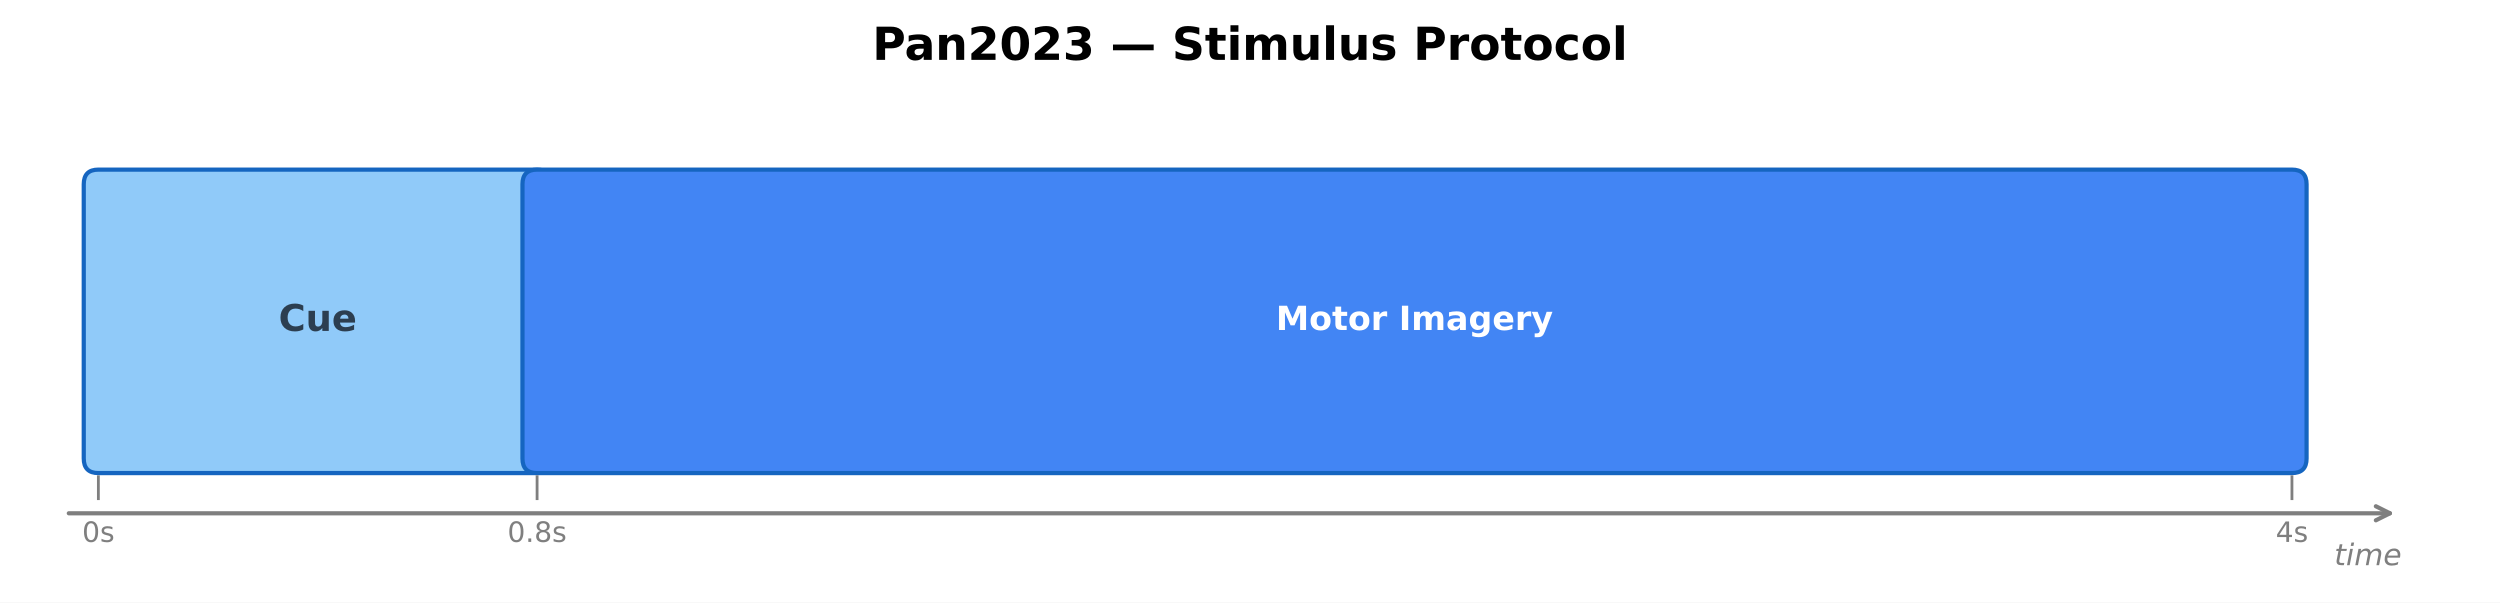
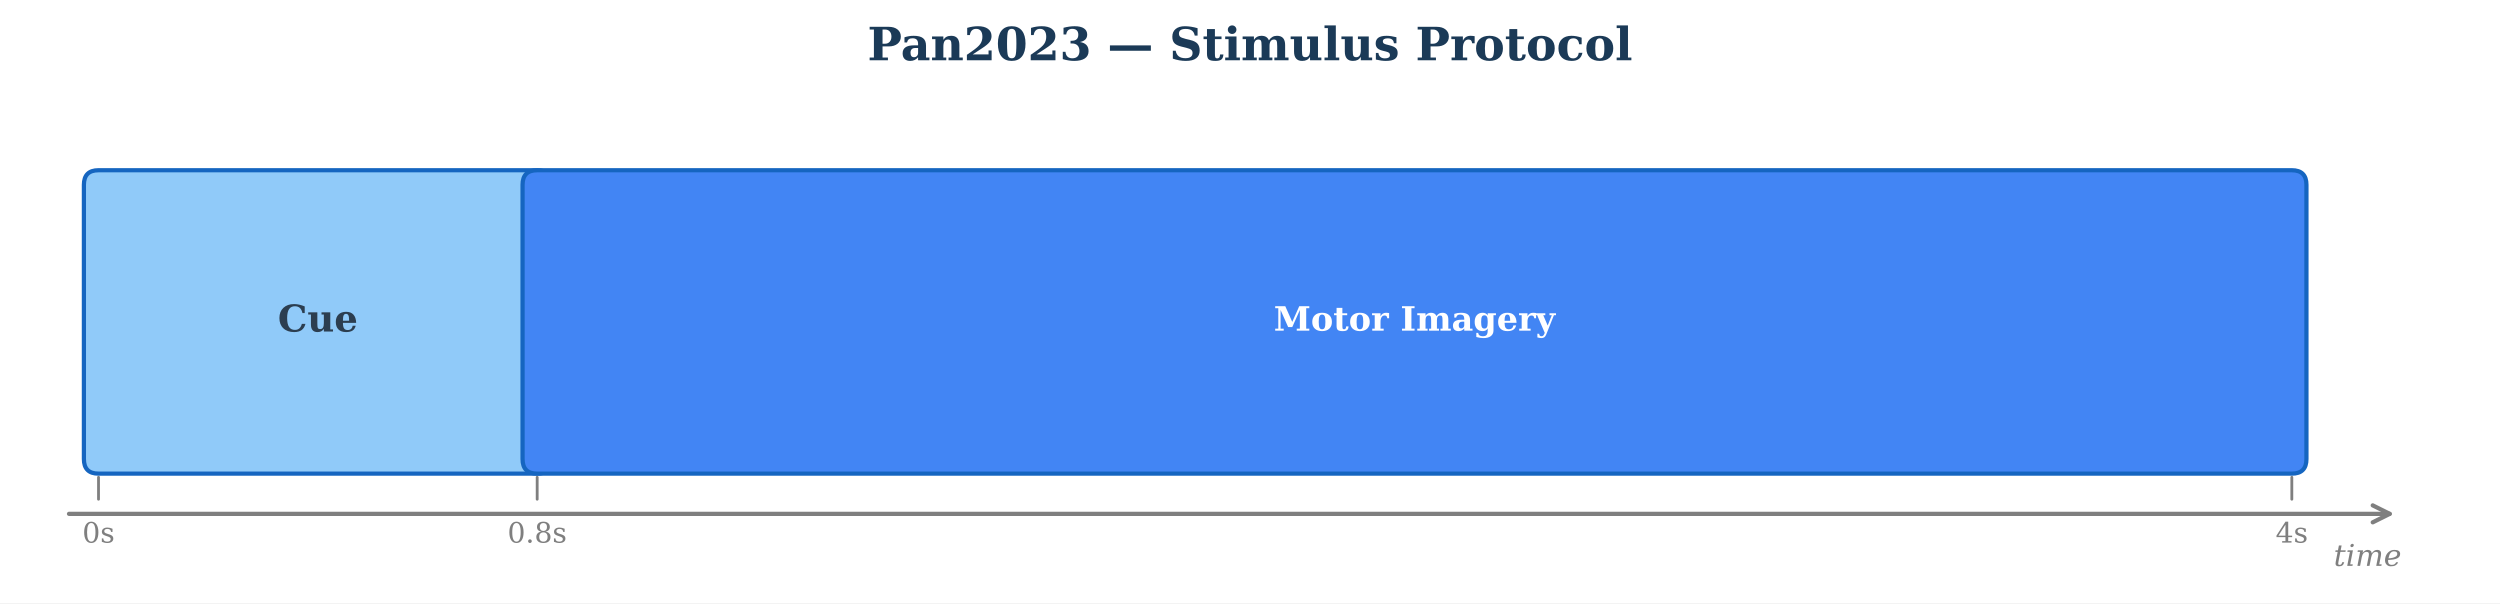
- <svg xmlns="http://www.w3.org/2000/svg" xmlns:xlink="http://www.w3.org/1999/xlink" width="712.8pt" height="171.788pt" viewBox="0 0 712.8 171.788" version="1.1">
+ <svg xmlns="http://www.w3.org/2000/svg" xmlns:xlink="http://www.w3.org/1999/xlink" width="708.48pt" height="170.95pt" viewBox="0 0 708.48 170.95" version="1.1">
  <defs>
    <style type="text/css">*{stroke-linejoin: round; stroke-linecap: butt}</style>
  </defs>
  <g id="figure_1">
    <g id="patch_1">
-       <path d="M 0 171.788  L 712.8 171.788  L 712.8 0  L 0 0  z " style="fill: #ffffff" />
+       <path d="M 0 170.95  L 708.48 170.95  L 708.48 -0  L 0 -0  z " style="fill: #ffffff" />
    </g>
    <g id="axes_1">
      <g id="patch_2">
-         <path d="M 28.048 134.88  L 153.134 134.88  Q 157.304 134.88 157.304 130.711  L 157.304 52.532  Q 157.304 48.362 153.134 48.362  L 28.048 48.362  Q 23.878 48.362 23.878 52.532  L 23.878 130.711  Q 23.878 134.88 28.048 134.88  z " clip-path="url(#p24089a416c)" style="fill: #90caf9; stroke: #1565c0; stroke-width: 1.2" />
+         <path d="M 27.919 134.226  L 152.232 134.226  Q 156.375 134.226 156.375 130.082  L 156.375 52.387  Q 156.375 48.243 152.232 48.243  L 27.919 48.243  Q 23.775 48.243 23.775 52.387  L 23.775 130.082  Q 23.775 134.226 27.919 134.226  z " clip-path="url(#p3e71782d96)" style="fill: #90caf9; stroke: #1565c0; stroke-width: 1.2" />
      </g>
      <g id="patch_3">
-         <path d="M 153.134 134.88  L 653.481 134.88  Q 657.65 134.88 657.65 130.711  L 657.65 52.532  Q 657.65 48.362 653.481 48.362  L 153.134 48.362  Q 148.965 48.362 148.965 52.532  L 148.965 130.711  Q 148.965 134.88 153.134 134.88  z " clip-path="url(#p24089a416c)" style="fill: #4285f4; stroke: #1565c0; stroke-width: 1.2" />
+         <path d="M 152.232 134.226  L 649.483 134.226  Q 653.627 134.226 653.627 130.082  L 653.627 52.387  Q 653.627 48.243 649.483 48.243  L 152.232 48.243  Q 148.088 48.243 148.088 52.387  L 148.088 130.082  Q 148.088 134.226 152.232 134.226  z " clip-path="url(#p3e71782d96)" style="fill: #4285f4; stroke: #1565c0; stroke-width: 1.2" />
      </g>
      <g id="line2d_1">
-         <path d="M 28.048 135.923  L 28.048 142.177  " clip-path="url(#p24089a416c)" style="fill: none; stroke: #7f7f7f; stroke-width: 0.8; stroke-linecap: square" />
+         <path d="M 27.919 135.262  L 27.919 141.477  " clip-path="url(#p3e71782d96)" style="fill: none; stroke: #7f7f7f; stroke-width: 0.8; stroke-linecap: round" />
      </g>
      <g id="line2d_2">
-         <path d="M 153.134 135.923  L 153.134 142.177  " clip-path="url(#p24089a416c)" style="fill: none; stroke: #7f7f7f; stroke-width: 0.8; stroke-linecap: square" />
+         <path d="M 152.232 135.262  L 152.232 141.477  " clip-path="url(#p3e71782d96)" style="fill: none; stroke: #7f7f7f; stroke-width: 0.8; stroke-linecap: round" />
      </g>
      <g id="line2d_3">
-         <path d="M 653.481 135.923  L 653.481 142.177  " clip-path="url(#p24089a416c)" style="fill: none; stroke: #7f7f7f; stroke-width: 0.8; stroke-linecap: square" />
+         <path d="M 649.483 135.262  L 649.483 141.477  " clip-path="url(#p3e71782d96)" style="fill: none; stroke: #7f7f7f; stroke-width: 0.8; stroke-linecap: round" />
      </g>
      <g id="text_1">
-         <g clip-path="url(#p24089a416c)">
-           <g style="fill: #2c3e50" transform="translate(79.43972 94.34879) scale(0.105 -0.105)">
+         <g clip-path="url(#p3e71782d96)">
+           <g style="fill: #2c3e50" transform="translate(78.73932 93.96193) scale(0.105 -0.105)">
            <defs>
-               <path id="DejaVuSans-Bold-26" d="M 4288 256  Q 3956 84 3597 -3  Q 3238 -91 2847 -91  Q 1681 -91 1000 561  Q 319 1213 319 2328  Q 319 3447 1000 4098  Q 1681 4750 2847 4750  Q 3238 4750 3597 4662  Q 3956 4575 4288 4403  L 4288 3438  Q 3953 3666 3628 3772  Q 3303 3878 2944 3878  Q 2300 3878 1931 3465  Q 1563 3053 1563 2328  Q 1563 1606 1931 1193  Q 2300 781 2944 781  Q 3303 781 3628 887  Q 3953 994 4288 1222  L 4288 256  z " transform="scale(0.015625)" />
-               <path id="DejaVuSans-Bold-58" d="M 500 1363  L 500 3500  L 1625 3500  L 1625 3150  Q 1625 2866 1622 2436  Q 1619 2006 1619 1863  Q 1619 1441 1641 1255  Q 1663 1069 1716 984  Q 1784 875 1895 815  Q 2006 756 2150 756  Q 2500 756 2700 1025  Q 2900 1294 2900 1772  L 2900 3500  L 4019 3500  L 4019 0  L 2900 0  L 2900 506  Q 2647 200 2364 54  Q 2081 -91 1741 -91  Q 1134 -91 817 281  Q 500 653 500 1363  z " transform="scale(0.015625)" />
-               <path id="DejaVuSans-Bold-48" d="M 4031 1759  L 4031 1441  L 1416 1441  Q 1456 1047 1700 850  Q 1944 653 2381 653  Q 2734 653 3104 758  Q 3475 863 3866 1075  L 3866 213  Q 3469 63 3072 -14  Q 2675 -91 2278 -91  Q 1328 -91 801 392  Q 275 875 275 1747  Q 275 2603 792 3093  Q 1309 3584 2216 3584  Q 3041 3584 3536 3087  Q 4031 2591 4031 1759  z M 2881 2131  Q 2881 2450 2695 2645  Q 2509 2841 2209 2841  Q 1884 2841 1681 2658  Q 1478 2475 1428 2131  L 2881 2131  z " transform="scale(0.015625)" />
+               <path id="DejaVuSerif-Bold-26" d="M 4769 1331  Q 4584 609 4106 259  Q 3628 -91 2822 -91  Q 1641 -91 955 561  Q 269 1213 269 2328  Q 269 3447 955 4098  Q 1641 4750 2822 4750  Q 3238 4750 3688 4650  Q 4138 4550 4641 4347  L 4641 3200  L 4244 3200  Q 4122 3788 3800 4080  Q 3478 4372 2950 4372  Q 2269 4372 1937 3870  Q 1606 3369 1606 2328  Q 1606 1288 1937 788  Q 2269 288 2956 288  Q 3422 288 3717 547  Q 4013 806 4147 1331  L 4769 1331  z " transform="scale(0.015625)" />
+               <path id="DejaVuSerif-Bold-58" d="M 3963 3322  L 3963 378  L 4434 378  L 4434 0  L 2853 0  L 2853 469  Q 2656 172 2400 40  Q 2144 -91 1753 -91  Q 1194 -91 908 239  Q 622 569 622 1209  L 622 2944  L 147 2944  L 147 3322  L 1728 3322  L 1728 1381  Q 1728 763 1831 595  Q 1934 428 2209 428  Q 2544 428 2698 675  Q 2853 922 2853 1459  L 2853 2944  L 2450 2944  L 2450 3322  L 3963 3322  z " transform="scale(0.015625)" />
+               <path id="DejaVuSerif-Bold-48" d="M 2566 1875  Q 2566 2531 2444 2795  Q 2322 3059 2028 3059  Q 1744 3059 1620 2800  Q 1497 2541 1497 1931  L 1497 1875  L 2566 1875  z M 3781 1503  L 1497 1503  L 1497 1478  Q 1497 834 1690 548  Q 1884 263 2316 263  Q 2675 263 2897 453  Q 3119 644 3181 1006  L 3700 1006  Q 3566 441 3166 175  Q 2766 -91 2047 -91  Q 1184 -91 723 364  Q 263 819 263 1663  Q 263 2488 734 2950  Q 1206 3413 2047 3413  Q 2872 3413 3312 2927  Q 3753 2441 3781 1503  z " transform="scale(0.015625)" />
            </defs>
-             <use xlink:href="#DejaVuSans-Bold-26" />
-             <use xlink:href="#DejaVuSans-Bold-58" transform="translate(73.39062 0)" />
-             <use xlink:href="#DejaVuSans-Bold-48" transform="translate(144.5781 0)" />
+             <use xlink:href="#DejaVuSerif-Bold-26" />
+             <use xlink:href="#DejaVuSerif-Bold-58" transform="translate(79.59375 0)" />
+             <use xlink:href="#DejaVuSerif-Bold-48" transform="translate(152.2969 0)" />
          </g>
        </g>
      </g>
      <g id="text_2">
-         <g clip-path="url(#p24089a416c)">
-           <g style="fill: #ffffff" transform="translate(363.8045 94.08903) scale(0.095 -0.095)">
+         <g clip-path="url(#p3e71782d96)">
+           <g style="fill: #ffffff" transform="translate(360.9803 93.70216) scale(0.095 -0.095)">
            <defs>
-               <path id="DejaVuSans-Bold-30" d="M 588 4666  L 2119 4666  L 3181 2169  L 4250 4666  L 5778 4666  L 5778 0  L 4641 0  L 4641 3413  L 3566 897  L 2803 897  L 1728 3413  L 1728 0  L 588 0  L 588 4666  z " transform="scale(0.015625)" />
-               <path id="DejaVuSans-Bold-52" d="M 2203 2784  Q 1831 2784 1636 2517  Q 1441 2250 1441 1747  Q 1441 1244 1636 976  Q 1831 709 2203 709  Q 2569 709 2762 976  Q 2956 1244 2956 1747  Q 2956 2250 2762 2517  Q 2569 2784 2203 2784  z M 2203 3584  Q 3106 3584 3614 3096  Q 4122 2609 4122 1747  Q 4122 884 3614 396  Q 3106 -91 2203 -91  Q 1297 -91 786 396  Q 275 884 275 1747  Q 275 2609 786 3096  Q 1297 3584 2203 3584  z " transform="scale(0.015625)" />
-               <path id="DejaVuSans-Bold-57" d="M 1759 4494  L 1759 3500  L 2913 3500  L 2913 2700  L 1759 2700  L 1759 1216  Q 1759 972 1856 886  Q 1953 800 2241 800  L 2816 800  L 2816 0  L 1856 0  Q 1194 0 917 276  Q 641 553 641 1216  L 641 2700  L 84 2700  L 84 3500  L 641 3500  L 641 4494  L 1759 4494  z " transform="scale(0.015625)" />
-               <path id="DejaVuSans-Bold-55" d="M 3138 2547  Q 2991 2616 2845 2648  Q 2700 2681 2553 2681  Q 2122 2681 1889 2404  Q 1656 2128 1656 1613  L 1656 0  L 538 0  L 538 3500  L 1656 3500  L 1656 2925  Q 1872 3269 2151 3426  Q 2431 3584 2822 3584  Q 2878 3584 2943 3579  Q 3009 3575 3134 3559  L 3138 2547  z " transform="scale(0.015625)" />
-               <path id="DejaVuSans-Bold-3" transform="scale(0.015625)" />
-               <path id="DejaVuSans-Bold-2c" d="M 588 4666  L 1791 4666  L 1791 0  L 588 0  L 588 4666  z " transform="scale(0.015625)" />
-               <path id="DejaVuSans-Bold-50" d="M 3781 2919  Q 3994 3244 4286 3414  Q 4578 3584 4928 3584  Q 5531 3584 5847 3212  Q 6163 2841 6163 2131  L 6163 0  L 5038 0  L 5038 1825  Q 5041 1866 5042 1909  Q 5044 1953 5044 2034  Q 5044 2406 4934 2573  Q 4825 2741 4581 2741  Q 4263 2741 4089 2478  Q 3916 2216 3909 1719  L 3909 0  L 2784 0  L 2784 1825  Q 2784 2406 2684 2573  Q 2584 2741 2328 2741  Q 2006 2741 1831 2477  Q 1656 2213 1656 1722  L 1656 0  L 531 0  L 531 3500  L 1656 3500  L 1656 2988  Q 1863 3284 2130 3434  Q 2397 3584 2719 3584  Q 3081 3584 3359 3409  Q 3638 3234 3781 2919  z " transform="scale(0.015625)" />
-               <path id="DejaVuSans-Bold-44" d="M 2106 1575  Q 1756 1575 1579 1456  Q 1403 1338 1403 1106  Q 1403 894 1545 773  Q 1688 653 1941 653  Q 2256 653 2472 879  Q 2688 1106 2688 1447  L 2688 1575  L 2106 1575  z M 3816 1997  L 3816 0  L 2688 0  L 2688 519  Q 2463 200 2181 54  Q 1900 -91 1497 -91  Q 953 -91 614 226  Q 275 544 275 1050  Q 275 1666 698 1953  Q 1122 2241 2028 2241  L 2688 2241  L 2688 2328  Q 2688 2594 2478 2717  Q 2269 2841 1825 2841  Q 1466 2841 1156 2769  Q 847 2697 581 2553  L 581 3406  Q 941 3494 1303 3539  Q 1666 3584 2028 3584  Q 2975 3584 3395 3211  Q 3816 2838 3816 1997  z " transform="scale(0.015625)" />
-               <path id="DejaVuSans-Bold-4a" d="M 2919 594  Q 2688 288 2409 144  Q 2131 0 1766 0  Q 1125 0 706 504  Q 288 1009 288 1791  Q 288 2575 706 3076  Q 1125 3578 1766 3578  Q 2131 3578 2409 3434  Q 2688 3291 2919 2981  L 2919 3500  L 4044 3500  L 4044 353  Q 4044 -491 3511 -936  Q 2978 -1381 1966 -1381  Q 1638 -1381 1331 -1331  Q 1025 -1281 716 -1178  L 716 -306  Q 1009 -475 1290 -558  Q 1572 -641 1856 -641  Q 2406 -641 2662 -400  Q 2919 -159 2919 353  L 2919 594  z M 2181 2772  Q 1834 2772 1640 2515  Q 1447 2259 1447 1791  Q 1447 1309 1634 1061  Q 1822 813 2181 813  Q 2531 813 2725 1069  Q 2919 1325 2919 1791  Q 2919 2259 2725 2515  Q 2531 2772 2181 2772  z " transform="scale(0.015625)" />
-               <path id="DejaVuSans-Bold-5c" d="M 78 3500  L 1197 3500  L 2138 1125  L 2938 3500  L 4056 3500  L 2584 -331  Q 2363 -916 2067 -1148  Q 1772 -1381 1288 -1381  L 641 -1381  L 641 -647  L 991 -647  Q 1275 -647 1404 -556  Q 1534 -466 1606 -231  L 1638 -134  L 78 3500  z " transform="scale(0.015625)" />
+               <path id="DejaVuSerif-Bold-30" d="M 269 0  L 269 378  L 863 378  L 863 4288  L 269 4288  L 269 4666  L 2194 4666  L 3525 1672  L 4863 4666  L 6784 4666  L 6784 4288  L 6188 4288  L 6188 378  L 6784 378  L 6784 0  L 4384 0  L 4384 378  L 4978 378  L 4978 3938  L 3531 684  L 2741 684  L 1300 3938  L 1300 378  L 1894 378  L 1894 0  L 269 0  z " transform="scale(0.015625)" />
+               <path id="DejaVuSerif-Bold-52" d="M 2138 263  Q 2488 263 2630 563  Q 2772 863 2772 1663  Q 2772 2463 2631 2761  Q 2491 3059 2138 3059  Q 1784 3059 1640 2757  Q 1497 2456 1497 1663  Q 1497 869 1640 566  Q 1784 263 2138 263  z M 2138 -91  Q 1259 -91 761 376  Q 263 844 263 1663  Q 263 2484 761 2948  Q 1259 3413 2138 3413  Q 3019 3413 3516 2948  Q 4013 2484 4013 1663  Q 4013 844 3514 376  Q 3016 -91 2138 -91  z " transform="scale(0.015625)" />
+               <path id="DejaVuSerif-Bold-57" d="M 634 2944  L 153 2944  L 153 3322  L 634 3322  L 634 4353  L 1741 4353  L 1741 3322  L 2663 3322  L 2663 2944  L 1741 2944  L 1741 909  Q 1741 475 1809 369  Q 1878 263 2059 263  Q 2259 263 2356 397  Q 2453 531 2459 813  L 2925 813  Q 2897 313 2651 111  Q 2406 -91 1806 -91  Q 1122 -91 878 123  Q 634 338 634 909  L 634 2944  z " transform="scale(0.015625)" />
+               <path id="DejaVuSerif-Bold-55" d="M 3438 3359  L 3438 2369  L 3084 2369  Q 3066 2634 2941 2764  Q 2816 2894 2578 2894  Q 2216 2894 2006 2575  Q 1797 2256 1797 1691  L 1797 378  L 2400 378  L 2400 0  L 219 0  L 219 378  L 691 378  L 691 2944  L 184 2944  L 184 3322  L 1797 3322  L 1797 2731  Q 1959 3078 2226 3245  Q 2494 3413 2881 3413  Q 2978 3413 3117 3398  Q 3256 3384 3438 3359  z " transform="scale(0.015625)" />
+               <path id="DejaVuSerif-Bold-3" transform="scale(0.015625)" />
+               <path id="DejaVuSerif-Bold-2c" d="M 300 0  L 300 378  L 897 378  L 897 4288  L 300 4288  L 300 4666  L 2700 4666  L 2700 4288  L 2100 4288  L 2100 378  L 2700 378  L 2700 0  L 300 0  z " transform="scale(0.015625)" />
+               <path id="DejaVuSerif-Bold-50" d="M 3884 2778  Q 4116 3109 4384 3261  Q 4653 3413 5013 3413  Q 5584 3413 5867 3089  Q 6150 2766 6150 2113  L 6150 378  L 6625 378  L 6625 0  L 4647 0  L 4647 378  L 5044 378  L 5044 1947  Q 5044 2569 4948 2731  Q 4853 2894 4594 2894  Q 4300 2894 4137 2667  Q 3975 2441 3975 2022  L 3975 378  L 4372 378  L 4372 0  L 2472 0  L 2472 378  L 2869 378  L 2869 1947  Q 2869 2569 2772 2731  Q 2675 2894 2419 2894  Q 2122 2894 1959 2667  Q 1797 2441 1797 2022  L 1797 378  L 2194 378  L 2194 0  L 219 0  L 219 378  L 691 378  L 691 2944  L 219 2944  L 219 3322  L 1797 3322  L 1797 2853  Q 1991 3144 2241 3278  Q 2491 3413 2834 3413  Q 3241 3413 3494 3258  Q 3747 3103 3884 2778  z " transform="scale(0.015625)" />
+               <path id="DejaVuSerif-Bold-44" d="M 3525 2041  L 3525 378  L 4000 378  L 4000 0  L 2419 0  L 2419 422  Q 2200 159 1931 34  Q 1663 -91 1319 -91  Q 809 -91 536 182  Q 263 456 263 966  Q 263 1525 655 1803  Q 1047 2081 1838 2081  L 2419 2081  L 2419 2278  Q 2419 2681 2228 2873  Q 2038 3066 1638 3066  Q 1306 3066 1126 2930  Q 947 2794 872 2484  L 519 2484  L 519 3200  Q 816 3306 1134 3359  Q 1453 3413 1806 3413  Q 2697 3413 3111 3081  Q 3525 2750 3525 2041  z M 2419 1044  L 2419 1709  L 2003 1709  Q 1694 1709 1528 1540  Q 1363 1372 1363 1056  Q 1363 741 1483 584  Q 1603 428 1850 428  Q 2106 428 2262 597  Q 2419 766 2419 1044  z " transform="scale(0.015625)" />
+               <path id="DejaVuSerif-Bold-4a" d="M 3853 2944  L 3853 44  Q 3853 -656 3354 -1039  Q 2856 -1422 1947 -1422  Q 1616 -1422 1275 -1370  Q 934 -1319 575 -1216  L 575 -422  L 928 -422  Q 975 -750 1192 -909  Q 1409 -1069 1813 -1069  Q 2325 -1069 2536 -823  Q 2747 -578 2747 44  L 2747 422  Q 2606 163 2367 36  Q 2128 -91 1778 -91  Q 1072 -91 667 378  Q 263 847 263 1663  Q 263 2481 667 2947  Q 1072 3413 1778 3413  Q 2128 3413 2367 3286  Q 2606 3159 2747 2900  L 2747 3322  L 4325 3322  L 4325 2944  L 3853 2944  z M 2747 1825  Q 2747 2406 2597 2665  Q 2447 2925 2119 2925  Q 1775 2925 1636 2651  Q 1497 2378 1497 1663  Q 1497 947 1637 672  Q 1778 397 2119 397  Q 2447 397 2597 656  Q 2747 916 2747 1497  L 2747 1825  z " transform="scale(0.015625)" />
+               <path id="DejaVuSerif-Bold-5c" d="M 1997 -750  Q 1847 -1116 1634 -1269  Q 1422 -1422 1063 -1422  Q 909 -1422 721 -1387  Q 534 -1353 313 -1288  L 313 -594  L 666 -597  Q 675 -838 779 -953  Q 884 -1069 1094 -1069  Q 1297 -1069 1422 -958  Q 1547 -847 1672 -538  L 1722 -422  L 275 2944  L -84 2944  L -84 3322  L 1831 3322  L 1831 2944  L 1434 2944  L 2278 978  L 3066 2944  L 2625 2944  L 2625 3322  L 3872 3322  L 3872 2944  L 3469 2944  L 1997 -750  z " transform="scale(0.015625)" />
            </defs>
-             <use xlink:href="#DejaVuSans-Bold-30" />
-             <use xlink:href="#DejaVuSans-Bold-52" transform="translate(99.51562 0)" />
-             <use xlink:href="#DejaVuSans-Bold-57" transform="translate(168.2188 0)" />
-             <use xlink:href="#DejaVuSans-Bold-52" transform="translate(216.0156 0)" />
-             <use xlink:href="#DejaVuSans-Bold-55" transform="translate(284.7188 0)" />
-             <use xlink:href="#DejaVuSans-Bold-3" transform="translate(334.0312 0)" />
-             <use xlink:href="#DejaVuSans-Bold-2c" transform="translate(368.8438 0)" />
-             <use xlink:href="#DejaVuSans-Bold-50" transform="translate(406.0469 0)" />
-             <use xlink:href="#DejaVuSans-Bold-44" transform="translate(510.25 0)" />
-             <use xlink:href="#DejaVuSans-Bold-4a" transform="translate(577.7344 0)" />
-             <use xlink:href="#DejaVuSans-Bold-48" transform="translate(649.3125 0)" />
-             <use xlink:href="#DejaVuSans-Bold-55" transform="translate(717.1406 0)" />
-             <use xlink:href="#DejaVuSans-Bold-5c" transform="translate(766.4531 0)" />
+             <use xlink:href="#DejaVuSerif-Bold-30" />
+             <use xlink:href="#DejaVuSerif-Bold-52" transform="translate(110.6875 0)" />
+             <use xlink:href="#DejaVuSerif-Bold-57" transform="translate(177.3906 0)" />
+             <use xlink:href="#DejaVuSerif-Bold-52" transform="translate(223.5781 0)" />
+             <use xlink:href="#DejaVuSerif-Bold-55" transform="translate(290.2812 0)" />
+             <use xlink:href="#DejaVuSerif-Bold-3" transform="translate(342.9688 0)" />
+             <use xlink:href="#DejaVuSerif-Bold-2c" transform="translate(377.7812 0)" />
+             <use xlink:href="#DejaVuSerif-Bold-50" transform="translate(424.5625 0)" />
+             <use xlink:href="#DejaVuSerif-Bold-44" transform="translate(530.375 0)" />
+             <use xlink:href="#DejaVuSerif-Bold-4a" transform="translate(595.1719 0)" />
+             <use xlink:href="#DejaVuSerif-Bold-48" transform="translate(665.0938 0)" />
+             <use xlink:href="#DejaVuSerif-Bold-55" transform="translate(728.7188 0)" />
+             <use xlink:href="#DejaVuSerif-Bold-5c" transform="translate(781.4062 0)" />
          </g>
        </g>
      </g>
      <g id="text_3">
-         <g style="fill: #7f7f7f" transform="translate(23.41901 154.5095) scale(0.08 -0.08)">
+         <g style="fill: #7f7f7f" transform="translate(23.32131 153.7713) scale(0.08 -0.08)">
          <defs>
-             <path id="DejaVuSans-13" d="M 2034 4250  Q 1547 4250 1301 3770  Q 1056 3291 1056 2328  Q 1056 1369 1301 889  Q 1547 409 2034 409  Q 2525 409 2770 889  Q 3016 1369 3016 2328  Q 3016 3291 2770 3770  Q 2525 4250 2034 4250  z M 2034 4750  Q 2819 4750 3233 4129  Q 3647 3509 3647 2328  Q 3647 1150 3233 529  Q 2819 -91 2034 -91  Q 1250 -91 836 529  Q 422 1150 422 2328  Q 422 3509 836 4129  Q 1250 4750 2034 4750  z " transform="scale(0.015625)" />
-             <path id="DejaVuSans-56" d="M 2834 3397  L 2834 2853  Q 2591 2978 2328 3040  Q 2066 3103 1784 3103  Q 1356 3103 1142 2972  Q 928 2841 928 2578  Q 928 2378 1081 2264  Q 1234 2150 1697 2047  L 1894 2003  Q 2506 1872 2764 1633  Q 3022 1394 3022 966  Q 3022 478 2636 193  Q 2250 -91 1575 -91  Q 1294 -91 989 -36  Q 684 19 347 128  L 347 722  Q 666 556 975 473  Q 1284 391 1588 391  Q 1994 391 2212 530  Q 2431 669 2431 922  Q 2431 1156 2273 1281  Q 2116 1406 1581 1522  L 1381 1569  Q 847 1681 609 1914  Q 372 2147 372 2553  Q 372 3047 722 3315  Q 1072 3584 1716 3584  Q 2034 3584 2315 3537  Q 2597 3491 2834 3397  z " transform="scale(0.015625)" />
+             <path id="DejaVuSerif-13" d="M 2034 219  Q 2513 219 2750 744  Q 2988 1269 2988 2328  Q 2988 3391 2750 3916  Q 2513 4441 2034 4441  Q 1556 4441 1318 3916  Q 1081 3391 1081 2328  Q 1081 1269 1318 744  Q 1556 219 2034 219  z M 2034 -91  Q 1275 -91 848 546  Q 422 1184 422 2328  Q 422 3475 848 4112  Q 1275 4750 2034 4750  Q 2797 4750 3222 4112  Q 3647 3475 3647 2328  Q 3647 1184 3222 546  Q 2797 -91 2034 -91  z " transform="scale(0.015625)" />
+             <path id="DejaVuSerif-56" d="M 359 184  L 359 959  L 691 959  Q 703 588 923 403  Q 1144 219 1575 219  Q 1963 219 2166 364  Q 2369 509 2369 788  Q 2369 1006 2220 1140  Q 2072 1275 1594 1428  L 1178 1569  Q 750 1706 558 1912  Q 366 2119 366 2438  Q 366 2894 700 3153  Q 1034 3413 1625 3413  Q 1888 3413 2178 3344  Q 2469 3275 2778 3144  L 2778 2419  L 2447 2419  Q 2434 2741 2221 2922  Q 2009 3103 1644 3103  Q 1281 3103 1095 2975  Q 909 2847 909 2591  Q 909 2381 1050 2254  Q 1191 2128 1613 1997  L 2069 1856  Q 2541 1709 2748 1489  Q 2956 1269 2956 922  Q 2956 450 2595 179  Q 2234 -91 1600 -91  Q 1278 -91 972 -22  Q 666 47 359 184  z " transform="scale(0.015625)" />
          </defs>
-           <use xlink:href="#DejaVuSans-13" />
-           <use xlink:href="#DejaVuSans-56" transform="translate(63.625 0)" />
+           <use xlink:href="#DejaVuSerif-13" />
+           <use xlink:href="#DejaVuSerif-56" transform="translate(63.625 0)" />
        </g>
      </g>
      <g id="text_4">
-         <g style="fill: #7f7f7f" transform="translate(144.6893 154.5095) scale(0.08 -0.08)">
+         <g style="fill: #7f7f7f" transform="translate(143.8179 153.7713) scale(0.08 -0.08)">
          <defs>
-             <path id="DejaVuSans-11" d="M 684 794  L 1344 794  L 1344 0  L 684 0  L 684 794  z " transform="scale(0.015625)" />
-             <path id="DejaVuSans-1b" d="M 2034 2216  Q 1584 2216 1326 1975  Q 1069 1734 1069 1313  Q 1069 891 1326 650  Q 1584 409 2034 409  Q 2484 409 2743 651  Q 3003 894 3003 1313  Q 3003 1734 2745 1975  Q 2488 2216 2034 2216  z M 1403 2484  Q 997 2584 770 2862  Q 544 3141 544 3541  Q 544 4100 942 4425  Q 1341 4750 2034 4750  Q 2731 4750 3128 4425  Q 3525 4100 3525 3541  Q 3525 3141 3298 2862  Q 3072 2584 2669 2484  Q 3125 2378 3379 2068  Q 3634 1759 3634 1313  Q 3634 634 3220 271  Q 2806 -91 2034 -91  Q 1263 -91 848 271  Q 434 634 434 1313  Q 434 1759 690 2068  Q 947 2378 1403 2484  z M 1172 3481  Q 1172 3119 1398 2916  Q 1625 2713 2034 2713  Q 2441 2713 2670 2916  Q 2900 3119 2900 3481  Q 2900 3844 2670 4047  Q 2441 4250 2034 4250  Q 1625 4250 1398 4047  Q 1172 3844 1172 3481  z " transform="scale(0.015625)" />
+             <path id="DejaVuSerif-11" d="M 603 325  Q 603 500 722 622  Q 841 744 1019 744  Q 1191 744 1312 622  Q 1434 500 1434 325  Q 1434 153 1312 31  Q 1191 -91 1019 -91  Q 841 -91 722 29  Q 603 150 603 325  z " transform="scale(0.015625)" />
+             <path id="DejaVuSerif-1b" d="M 2981 1275  Q 2981 1775 2732 2051  Q 2484 2328 2034 2328  Q 1584 2328 1336 2051  Q 1088 1775 1088 1275  Q 1088 772 1336 495  Q 1584 219 2034 219  Q 2484 219 2732 495  Q 2981 772 2981 1275  z M 2853 3541  Q 2853 3966 2637 4203  Q 2422 4441 2034 4441  Q 1650 4441 1433 4203  Q 1216 3966 1216 3541  Q 1216 3113 1433 2875  Q 1650 2638 2034 2638  Q 2422 2638 2637 2875  Q 2853 3113 2853 3541  z M 2516 2484  Q 3047 2413 3344 2092  Q 3641 1772 3641 1275  Q 3641 619 3225 264  Q 2809 -91 2034 -91  Q 1263 -91 845 264  Q 428 619 428 1275  Q 428 1772 725 2092  Q 1022 2413 1556 2484  Q 1084 2569 832 2842  Q 581 3116 581 3541  Q 581 4103 968 4426  Q 1356 4750 2034 4750  Q 2713 4750 3100 4426  Q 3488 4103 3488 3541  Q 3488 3116 3236 2842  Q 2984 2569 2516 2484  z " transform="scale(0.015625)" />
          </defs>
-           <use xlink:href="#DejaVuSans-13" />
-           <use xlink:href="#DejaVuSans-11" transform="translate(63.625 0)" />
-           <use xlink:href="#DejaVuSans-1b" transform="translate(95.40625 0)" />
-           <use xlink:href="#DejaVuSans-56" transform="translate(159.0312 0)" />
+           <use xlink:href="#DejaVuSerif-13" />
+           <use xlink:href="#DejaVuSerif-11" transform="translate(63.625 0)" />
+           <use xlink:href="#DejaVuSerif-1b" transform="translate(95.40625 0)" />
+           <use xlink:href="#DejaVuSerif-56" transform="translate(159.0312 0)" />
        </g>
      </g>
      <g id="text_5">
-         <g style="fill: #7f7f7f" transform="translate(648.8518 154.5095) scale(0.08 -0.08)">
+         <g style="fill: #7f7f7f" transform="translate(644.8855 153.7713) scale(0.08 -0.08)">
          <defs>
-             <path id="DejaVuSans-17" d="M 2419 4116  L 825 1625  L 2419 1625  L 2419 4116  z M 2253 4666  L 3047 4666  L 3047 1625  L 3713 1625  L 3713 1100  L 3047 1100  L 3047 0  L 2419 0  L 2419 1100  L 313 1100  L 313 1709  L 2253 4666  z " transform="scale(0.015625)" />
+             <path id="DejaVuSerif-17" d="M 2234 1581  L 2234 4063  L 641 1581  L 2234 1581  z M 3609 0  L 1484 0  L 1484 331  L 2234 331  L 2234 1247  L 197 1247  L 197 1588  L 2241 4750  L 2859 4750  L 2859 1581  L 3750 1581  L 3750 1247  L 2859 1247  L 2859 331  L 3609 331  L 3609 0  z " transform="scale(0.015625)" />
          </defs>
-           <use xlink:href="#DejaVuSans-17" />
-           <use xlink:href="#DejaVuSans-56" transform="translate(63.625 0)" />
+           <use xlink:href="#DejaVuSerif-17" />
+           <use xlink:href="#DejaVuSerif-56" transform="translate(63.625 0)" />
        </g>
      </g>
      <g id="patch_4">
-         <path d="M 19.622 146.347  Q 351.186 146.347 681.409 146.347  " style="fill: none; stroke: #7f7f7f; stroke-width: 1.2; stroke-linecap: round" />
-         <path d="M 677.409 144.347  L 681.409 146.347  L 677.409 148.347  " style="fill: none; stroke: #7f7f7f; stroke-width: 1.2; stroke-linecap: round" />
+         <path d="M 19.56 145.621  Q 349.061 145.621 677.22 145.621  " style="fill: none; stroke: #7f7f7f; stroke-width: 1.2; stroke-linecap: round" />
+         <path d="M 672.42 143.221  L 677.22 145.621  L 672.42 148.021  " style="fill: none; stroke: #7f7f7f; stroke-width: 1.2; stroke-linecap: round" />
      </g>
      <g id="text_6">
-         <g style="fill: #7f7f7f" transform="translate(665.5489 161.1444) scale(0.085 -0.085)">
+         <g style="fill: #7f7f7f" transform="translate(661.3353 160.3668) scale(0.085 -0.085)">
          <defs>
-             <path id="DejaVuSans-Oblique-57" d="M 2706 3500  L 2619 3053  L 1472 3053  L 1100 1153  Q 1081 1047 1072 975  Q 1063 903 1063 863  Q 1063 663 1183 572  Q 1303 481 1569 481  L 2150 481  L 2053 0  L 1503 0  Q 991 0 739 200  Q 488 400 488 806  Q 488 878 497 964  Q 506 1050 525 1153  L 897 3053  L 409 3053  L 500 3500  L 978 3500  L 1172 4494  L 1747 4494  L 1556 3500  L 2706 3500  z " transform="scale(0.015625)" />
-             <path id="DejaVuSans-Oblique-4c" d="M 1172 4863  L 1747 4863  L 1606 4134  L 1031 4134  L 1172 4863  z M 909 3500  L 1484 3500  L 800 0  L 225 0  L 909 3500  z " transform="scale(0.015625)" />
-             <path id="DejaVuSans-Oblique-50" d="M 5747 2113  L 5338 0  L 4763 0  L 5166 2094  Q 5191 2228 5203 2325  Q 5216 2422 5216 2491  Q 5216 2772 5059 2928  Q 4903 3084 4622 3084  Q 4203 3084 3875 2770  Q 3547 2456 3450 1953  L 3066 0  L 2491 0  L 2900 2094  Q 2925 2209 2937 2307  Q 2950 2406 2950 2484  Q 2950 2769 2794 2926  Q 2638 3084 2363 3084  Q 1938 3084 1609 2770  Q 1281 2456 1184 1953  L 800 0  L 225 0  L 909 3500  L 1484 3500  L 1375 2956  Q 1609 3263 1923 3423  Q 2238 3584 2597 3584  Q 2978 3584 3223 3384  Q 3469 3184 3519 2828  Q 3781 3197 4126 3390  Q 4472 3584 4856 3584  Q 5306 3584 5551 3325  Q 5797 3066 5797 2591  Q 5797 2488 5784 2364  Q 5772 2241 5747 2113  z " transform="scale(0.015625)" />
-             <path id="DejaVuSans-Oblique-48" d="M 3078 2063  Q 3088 2113 3092 2166  Q 3097 2219 3097 2272  Q 3097 2653 2873 2875  Q 2650 3097 2266 3097  Q 1838 3097 1509 2826  Q 1181 2556 1013 2059  L 3078 2063  z M 3578 1613  L 903 1613  Q 884 1494 878 1425  Q 872 1356 872 1306  Q 872 872 1139 634  Q 1406 397 1894 397  Q 2269 397 2603 481  Q 2938 566 3225 728  L 3116 159  Q 2806 34 2476 -28  Q 2147 -91 1806 -91  Q 1078 -91 686 257  Q 294 606 294 1247  Q 294 1794 489 2264  Q 684 2734 1063 3103  Q 1306 3334 1642 3459  Q 1978 3584 2356 3584  Q 2950 3584 3301 3228  Q 3653 2872 3653 2272  Q 3653 2128 3634 1964  Q 3616 1800 3578 1613  z " transform="scale(0.015625)" />
+             <path id="DejaVuSerif-Italic-57" d="M 856 2988  L 350 2988  L 416 3322  L 922 3322  L 1122 4353  L 1700 4353  L 1500 3322  L 2581 3322  L 2516 2988  L 1434 2988  L 1025 878  Q 978 631 978 488  Q 978 388 1000 338  Q 1059 219 1278 219  Q 1503 219 1633 351  Q 1763 484 1825 781  L 2259 781  Q 2147 328 1884 118  Q 1622 -91 1169 -91  Q 672 -91 506 131  Q 406 266 406 516  Q 406 675 447 878  L 856 2988  z " transform="scale(0.015625)" />
+             <path id="DejaVuSerif-Italic-4c" d="M 1009 4353  Q 1038 4497 1163 4603  Q 1288 4709 1434 4709  Q 1578 4709 1663 4603  Q 1728 4522 1728 4422  Q 1728 4388 1719 4353  Q 1691 4206 1567 4103  Q 1444 4000 1297 4000  Q 1150 4000 1066 4103  Q 1003 4181 1003 4281  Q 1003 4316 1009 4353  z M 963 331  L 1506 331  L 1444 0  L 325 0  L 903 2988  L 353 2988  L 419 3322  L 1544 3322  L 963 331  z " transform="scale(0.015625)" />
+             <path id="DejaVuSerif-Italic-50" d="M 3503 2675  Q 3741 3041 4034 3227  Q 4328 3413 4672 3413  Q 5194 3413 5388 3088  Q 5503 2894 5503 2578  Q 5503 2372 5453 2113  L 5106 331  L 5625 331  L 5563 0  L 4469 0  L 4866 2047  Q 4913 2291 4913 2466  Q 4913 2659 4856 2772  Q 4750 2988 4403 2988  Q 4019 2988 3761 2697  Q 3503 2406 3394 1850  L 3034 0  L 2459 0  L 2863 2069  Q 2906 2303 2906 2472  Q 2906 2666 2850 2775  Q 2741 2988 2394 2988  Q 2009 2988 1751 2697  Q 1494 2406 1384 1850  L 1025 0  L 450 0  L 1031 2994  L 481 2994  L 544 3322  L 1669 3322  L 1556 2731  Q 1778 3063 2059 3238  Q 2341 3413 2653 3413  Q 3041 3413 3262 3220  Q 3484 3028 3503 2675  z " transform="scale(0.015625)" />
+             <path id="DejaVuSerif-Italic-48" d="M 938 1275  Q 925 1156 925 1050  Q 925 756 1031 563  Q 1216 219 1709 219  Q 2072 219 2250 328  Q 2569 525 2644 778  L 3066 778  Q 2941 381 2475 103  Q 2150 -91 1506 -91  Q 863 -91 516 388  Q 272 722 272 1206  Q 272 1419 319 1659  Q 472 2450 1000 2931  Q 1528 3413 2278 3413  Q 3500 3413 3500 2547  Q 3500 1913 2859 1603  Q 2206 1288 938 1275  z M 2541 1975  Q 2891 2181 2891 2569  Q 2891 3103 2181 3103  Q 1763 3103 1472 2784  Q 1181 2466 1003 1606  Q 2006 1653 2541 1975  z " transform="scale(0.015625)" />
          </defs>
-           <use xlink:href="#DejaVuSans-Oblique-57" />
-           <use xlink:href="#DejaVuSans-Oblique-4c" transform="translate(39.20312 0)" />
-           <use xlink:href="#DejaVuSans-Oblique-50" transform="translate(66.98438 0)" />
-           <use xlink:href="#DejaVuSans-Oblique-48" transform="translate(164.3906 0)" />
+           <use xlink:href="#DejaVuSerif-Italic-57" />
+           <use xlink:href="#DejaVuSerif-Italic-4c" transform="translate(40.1875 0)" />
+           <use xlink:href="#DejaVuSerif-Italic-50" transform="translate(72.17188 0)" />
+           <use xlink:href="#DejaVuSerif-Italic-48" transform="translate(167 0)" />
        </g>
      </g>
      <g id="text_7">
-         <g transform="translate(248.7224 17.07797) scale(0.13 -0.13)">
+         <g style="fill: #1b3a57" transform="translate(245.8383 17.07797) scale(0.13 -0.13)">
          <defs>
-             <path id="DejaVuSans-Bold-33" d="M 588 4666  L 2584 4666  Q 3475 4666 3951 4270  Q 4428 3875 4428 3144  Q 4428 2409 3951 2014  Q 3475 1619 2584 1619  L 1791 1619  L 1791 0  L 588 0  L 588 4666  z M 1791 3794  L 1791 2491  L 2456 2491  Q 2806 2491 2997 2661  Q 3188 2831 3188 3144  Q 3188 3456 2997 3625  Q 2806 3794 2456 3794  L 1791 3794  z " transform="scale(0.015625)" />
-             <path id="DejaVuSans-Bold-51" d="M 4056 2131  L 4056 0  L 2931 0  L 2931 347  L 2931 1631  Q 2931 2084 2911 2256  Q 2891 2428 2841 2509  Q 2775 2619 2662 2680  Q 2550 2741 2406 2741  Q 2056 2741 1856 2470  Q 1656 2200 1656 1722  L 1656 0  L 538 0  L 538 3500  L 1656 3500  L 1656 2988  Q 1909 3294 2193 3439  Q 2478 3584 2822 3584  Q 3428 3584 3742 3212  Q 4056 2841 4056 2131  z " transform="scale(0.015625)" />
-             <path id="DejaVuSans-Bold-15" d="M 1844 884  L 3897 884  L 3897 0  L 506 0  L 506 884  L 2209 2388  Q 2438 2594 2547 2791  Q 2656 2988 2656 3200  Q 2656 3528 2436 3728  Q 2216 3928 1850 3928  Q 1569 3928 1234 3808  Q 900 3688 519 3450  L 519 4475  Q 925 4609 1322 4679  Q 1719 4750 2100 4750  Q 2938 4750 3402 4381  Q 3866 4013 3866 3353  Q 3866 2972 3669 2642  Q 3472 2313 2841 1759  L 1844 884  z " transform="scale(0.015625)" />
-             <path id="DejaVuSans-Bold-13" d="M 2944 2338  Q 2944 3213 2780 3570  Q 2616 3928 2228 3928  Q 1841 3928 1675 3570  Q 1509 3213 1509 2338  Q 1509 1453 1675 1090  Q 1841 728 2228 728  Q 2613 728 2778 1090  Q 2944 1453 2944 2338  z M 4147 2328  Q 4147 1169 3647 539  Q 3147 -91 2228 -91  Q 1306 -91 806 539  Q 306 1169 306 2328  Q 306 3491 806 4120  Q 1306 4750 2228 4750  Q 3147 4750 3647 4120  Q 4147 3491 4147 2328  z " transform="scale(0.015625)" />
-             <path id="DejaVuSans-Bold-16" d="M 2981 2516  Q 3453 2394 3698 2092  Q 3944 1791 3944 1325  Q 3944 631 3412 270  Q 2881 -91 1863 -91  Q 1503 -91 1142 -33  Q 781 25 428 141  L 428 1069  Q 766 900 1098 814  Q 1431 728 1753 728  Q 2231 728 2486 893  Q 2741 1059 2741 1369  Q 2741 1688 2480 1852  Q 2219 2016 1709 2016  L 1228 2016  L 1228 2791  L 1734 2791  Q 2188 2791 2409 2933  Q 2631 3075 2631 3366  Q 2631 3634 2415 3781  Q 2200 3928 1806 3928  Q 1516 3928 1219 3862  Q 922 3797 628 3669  L 628 4550  Q 984 4650 1334 4700  Q 1684 4750 2022 4750  Q 2931 4750 3382 4451  Q 3834 4153 3834 3553  Q 3834 3144 3618 2883  Q 3403 2622 2981 2516  z " transform="scale(0.015625)" />
-             <path id="DejaVuSans-Bold-af6" d="M 344 2156  L 6056 2156  L 6056 1350  L 344 1350  L 344 2156  z " transform="scale(0.015625)" />
-             <path id="DejaVuSans-Bold-36" d="M 3834 4519  L 3834 3531  Q 3450 3703 3084 3790  Q 2719 3878 2394 3878  Q 1963 3878 1756 3759  Q 1550 3641 1550 3391  Q 1550 3203 1689 3098  Q 1828 2994 2194 2919  L 2706 2816  Q 3484 2659 3812 2340  Q 4141 2022 4141 1434  Q 4141 663 3683 286  Q 3225 -91 2284 -91  Q 1841 -91 1394 -6  Q 947 78 500 244  L 500 1259  Q 947 1022 1364 901  Q 1781 781 2169 781  Q 2563 781 2772 912  Q 2981 1044 2981 1288  Q 2981 1506 2839 1625  Q 2697 1744 2272 1838  L 1806 1941  Q 1106 2091 782 2419  Q 459 2747 459 3303  Q 459 4000 909 4375  Q 1359 4750 2203 4750  Q 2588 4750 2994 4692  Q 3400 4634 3834 4519  z " transform="scale(0.015625)" />
-             <path id="DejaVuSans-Bold-4c" d="M 538 3500  L 1656 3500  L 1656 0  L 538 0  L 538 3500  z M 538 4863  L 1656 4863  L 1656 3950  L 538 3950  L 538 4863  z " transform="scale(0.015625)" />
-             <path id="DejaVuSans-Bold-4f" d="M 538 4863  L 1656 4863  L 1656 0  L 538 0  L 538 4863  z " transform="scale(0.015625)" />
-             <path id="DejaVuSans-Bold-56" d="M 3272 3391  L 3272 2541  Q 2913 2691 2578 2766  Q 2244 2841 1947 2841  Q 1628 2841 1473 2761  Q 1319 2681 1319 2516  Q 1319 2381 1436 2309  Q 1553 2238 1856 2203  L 2053 2175  Q 2913 2066 3209 1816  Q 3506 1566 3506 1031  Q 3506 472 3093 190  Q 2681 -91 1863 -91  Q 1516 -91 1145 -36  Q 775 19 384 128  L 384 978  Q 719 816 1070 734  Q 1422 653 1784 653  Q 2113 653 2278 743  Q 2444 834 2444 1013  Q 2444 1163 2330 1236  Q 2216 1309 1875 1350  L 1678 1375  Q 931 1469 631 1722  Q 331 1975 331 2491  Q 331 3047 712 3315  Q 1094 3584 1881 3584  Q 2191 3584 2531 3537  Q 2872 3491 3272 3391  z " transform="scale(0.015625)" />
-             <path id="DejaVuSans-Bold-46" d="M 3366 3391  L 3366 2478  Q 3138 2634 2908 2709  Q 2678 2784 2431 2784  Q 1963 2784 1702 2511  Q 1441 2238 1441 1747  Q 1441 1256 1702 982  Q 1963 709 2431 709  Q 2694 709 2930 787  Q 3166 866 3366 1019  L 3366 103  Q 3103 6 2833 -42  Q 2563 -91 2291 -91  Q 1344 -91 809 395  Q 275 881 275 1747  Q 275 2613 809 3098  Q 1344 3584 2291 3584  Q 2566 3584 2833 3536  Q 3100 3488 3366 3391  z " transform="scale(0.015625)" />
+             <path id="DejaVuSerif-Bold-33" d="M 300 0  L 300 378  L 897 378  L 897 4288  L 300 4288  L 300 4666  L 2956 4666  Q 3734 4666 4193 4295  Q 4653 3925 4653 3303  Q 4653 2678 4192 2304  Q 3731 1931 2956 1931  L 2100 1931  L 2100 378  L 2853 378  L 2853 0  L 300 0  z M 2100 2309  L 2450 2309  Q 2856 2309 3098 2579  Q 3341 2850 3341 3303  Q 3341 3753 3100 4020  Q 2859 4288 2450 4288  L 2100 4288  L 2100 2309  z " transform="scale(0.015625)" />
+             <path id="DejaVuSerif-Bold-51" d="M 219 0  L 219 378  L 691 378  L 691 2944  L 219 2944  L 219 3322  L 1797 3322  L 1797 2853  Q 1997 3150 2253 3281  Q 2509 3413 2900 3413  Q 3459 3413 3745 3083  Q 4031 2753 4031 2113  L 4031 378  L 4506 378  L 4506 0  L 2522 0  L 2522 378  L 2925 378  L 2925 2144  Q 2925 2566 2817 2730  Q 2709 2894 2444 2894  Q 2109 2894 1953 2648  Q 1797 2403 1797 1869  L 1797 378  L 2203 378  L 2203 0  L 219 0  z " transform="scale(0.015625)" />
+             <path id="DejaVuSerif-Bold-15" d="M 844 3513  L 469 3513  L 469 4519  Q 850 4634 1223 4692  Q 1597 4750 1978 4750  Q 2869 4750 3367 4386  Q 3866 4022 3866 3372  Q 3866 2909 3591 2542  Q 3316 2175 2541 1672  L 1241 819  L 3450 819  L 3450 1369  L 3878 1369  L 3878 0  L 428 0  L 428 763  L 1119 1241  Q 2003 1850 2297 2278  Q 2591 2706 2591 3278  Q 2591 3819 2367 4101  Q 2144 4384 1716 4384  Q 1347 4384 1125 4161  Q 903 3938 844 3513  z " transform="scale(0.015625)" />
+             <path id="DejaVuSerif-Bold-13" d="M 2228 275  Q 2603 275 2742 615  Q 2881 956 2881 2328  Q 2881 3691 2742 4037  Q 2603 4384 2228 4384  Q 1853 4384 1714 4043  Q 1575 3703 1575 2328  Q 1575 956 1714 615  Q 1853 275 2228 275  z M 2228 -91  Q 1294 -91 797 532  Q 300 1156 300 2328  Q 300 3500 797 4125  Q 1294 4750 2228 4750  Q 3159 4750 3656 4125  Q 4153 3500 4153 2328  Q 4153 1156 3656 532  Q 3159 -91 2228 -91  z " transform="scale(0.015625)" />
+             <path id="DejaVuSerif-Bold-16" d="M 550 4531  Q 963 4641 1350 4695  Q 1738 4750 2106 4750  Q 2950 4750 3401 4448  Q 3853 4147 3853 3584  Q 3853 3163 3593 2900  Q 3334 2638 2834 2547  Q 3444 2450 3744 2131  Q 4044 1813 4044 1259  Q 4044 606 3526 257  Q 3009 -91 2028 -91  Q 1659 -91 1267 -28  Q 875 34 447 159  L 447 1184  L 825 1184  Q 859 741 1103 508  Q 1347 275 1778 275  Q 2253 275 2512 539  Q 2772 803 2772 1288  Q 2772 1794 2501 2069  Q 2231 2344 1734 2344  L 1528 2344  L 1528 2719  L 1691 2719  Q 2150 2719 2381 2931  Q 2613 3144 2613 3566  Q 2613 3963 2395 4173  Q 2178 4384 1772 4384  Q 1403 4384 1187 4182  Q 972 3981 928 3597  L 550 3597  L 550 4531  z " transform="scale(0.015625)" />
+             <path id="DejaVuSerif-Bold-782" d="M 344 2075  L 6056 2075  L 6056 1325  L 344 1325  L 344 2075  z " transform="scale(0.015625)" />
+             <path id="DejaVuSerif-Bold-36" d="M 494 225  L 494 1331  L 891 1331  Q 981 806 1318 547  Q 1656 288 2253 288  Q 2738 288 2991 472  Q 3244 656 3244 1013  Q 3244 1294 3072 1450  Q 2900 1606 2363 1741  L 1663 1913  Q 978 2088 700 2398  Q 422 2709 422 3284  Q 422 3978 883 4364  Q 1344 4750 2175 4750  Q 2584 4750 3026 4681  Q 3469 4613 3944 4475  L 3944 3444  L 3547 3444  Q 3456 3925 3150 4148  Q 2844 4372 2278 4372  Q 1816 4372 1580 4211  Q 1344 4050 1344 3731  Q 1344 3441 1506 3289  Q 1669 3138 2303 2975  L 3003 2803  Q 3653 2641 3945 2297  Q 4238 1953 4238 1350  Q 4238 644 3750 276  Q 3263 -91 2316 -91  Q 1859 -91 1409 -12  Q 959 66 494 225  z " transform="scale(0.015625)" />
+             <path id="DejaVuSerif-Bold-4c" d="M 588 4263  Q 588 4516 763 4689  Q 938 4863 1191 4863  Q 1438 4863 1611 4689  Q 1784 4516 1784 4263  Q 1784 4016 1611 3842  Q 1438 3669 1191 3669  Q 938 3669 763 3841  Q 588 4013 588 4263  z M 1797 378  L 2272 378  L 2272 0  L 219 0  L 219 378  L 691 378  L 691 2944  L 219 2944  L 219 3322  L 1797 3322  L 1797 378  z " transform="scale(0.015625)" />
+             <path id="DejaVuSerif-Bold-4f" d="M 1797 378  L 2272 378  L 2272 0  L 219 0  L 219 378  L 691 378  L 691 4488  L 219 4488  L 219 4863  L 1797 4863  L 1797 378  z " transform="scale(0.015625)" />
+             <path id="DejaVuSerif-Bold-56" d="M 300 97  L 300 1025  L 653 1025  Q 697 653 931 458  Q 1166 263 1569 263  Q 1906 263 2086 380  Q 2266 497 2266 716  Q 2266 916 2152 1025  Q 2038 1134 1709 1216  L 1253 1331  Q 738 1459 506 1698  Q 275 1938 275 2344  Q 275 2884 650 3148  Q 1025 3413 1806 3413  Q 2100 3413 2433 3364  Q 2766 3316 3169 3213  L 3169 2375  L 2816 2375  Q 2788 2716 2573 2887  Q 2359 3059 1959 3059  Q 1622 3059 1448 2951  Q 1275 2844 1275 2638  Q 1275 2469 1375 2372  Q 1475 2275 1734 2209  L 2188 2094  Q 2841 1928 3091 1684  Q 3341 1441 3341 1006  Q 3341 444 2939 176  Q 2538 -91 1691 -91  Q 1381 -91 1034 -44  Q 688 3 300 97  z " transform="scale(0.015625)" />
+             <path id="DejaVuSerif-Bold-46" d="M 3609 1038  Q 3491 469 3123 189  Q 2756 -91 2125 -91  Q 1238 -91 750 368  Q 263 828 263 1663  Q 263 2488 744 2950  Q 1225 3413 2081 3413  Q 2428 3413 2781 3347  Q 3134 3281 3500 3150  L 3500 2228  L 3150 2228  Q 3100 2650 2903 2854  Q 2706 3059 2350 3059  Q 1888 3059 1692 2746  Q 1497 2434 1497 1663  Q 1497 909 1687 586  Q 1878 263 2309 263  Q 2644 263 2845 463  Q 3047 663 3091 1038  L 3609 1038  z " transform="scale(0.015625)" />
          </defs>
-           <use xlink:href="#DejaVuSans-Bold-33" />
-           <use xlink:href="#DejaVuSans-Bold-44" transform="translate(70.60938 0)" />
-           <use xlink:href="#DejaVuSans-Bold-51" transform="translate(138.0938 0)" />
-           <use xlink:href="#DejaVuSans-Bold-15" transform="translate(209.2812 0)" />
-           <use xlink:href="#DejaVuSans-Bold-13" transform="translate(278.8594 0)" />
-           <use xlink:href="#DejaVuSans-Bold-15" transform="translate(348.4375 0)" />
-           <use xlink:href="#DejaVuSans-Bold-16" transform="translate(418.0156 0)" />
-           <use xlink:href="#DejaVuSans-Bold-3" transform="translate(487.5938 0)" />
-           <use xlink:href="#DejaVuSans-Bold-af6" transform="translate(522.4062 0)" />
-           <use xlink:href="#DejaVuSans-Bold-3" transform="translate(622.4062 0)" />
-           <use xlink:href="#DejaVuSans-Bold-36" transform="translate(657.2188 0)" />
-           <use xlink:href="#DejaVuSans-Bold-57" transform="translate(729.2344 0)" />
-           <use xlink:href="#DejaVuSans-Bold-4c" transform="translate(777.0312 0)" />
-           <use xlink:href="#DejaVuSans-Bold-50" transform="translate(811.3125 0)" />
-           <use xlink:href="#DejaVuSans-Bold-58" transform="translate(915.5156 0)" />
-           <use xlink:href="#DejaVuSans-Bold-4f" transform="translate(986.7031 0)" />
-           <use xlink:href="#DejaVuSans-Bold-58" transform="translate(1020.984 0)" />
-           <use xlink:href="#DejaVuSans-Bold-56" transform="translate(1092.172 0)" />
-           <use xlink:href="#DejaVuSans-Bold-3" transform="translate(1151.688 0)" />
-           <use xlink:href="#DejaVuSans-Bold-33" transform="translate(1186.5 0)" />
-           <use xlink:href="#DejaVuSans-Bold-55" transform="translate(1259.797 0)" />
-           <use xlink:href="#DejaVuSans-Bold-52" transform="translate(1309.109 0)" />
-           <use xlink:href="#DejaVuSans-Bold-57" transform="translate(1377.812 0)" />
-           <use xlink:href="#DejaVuSans-Bold-52" transform="translate(1425.609 0)" />
-           <use xlink:href="#DejaVuSans-Bold-46" transform="translate(1494.312 0)" />
-           <use xlink:href="#DejaVuSans-Bold-52" transform="translate(1553.594 0)" />
-           <use xlink:href="#DejaVuSans-Bold-4f" transform="translate(1622.297 0)" />
+           <use xlink:href="#DejaVuSerif-Bold-33" />
+           <use xlink:href="#DejaVuSerif-Bold-44" transform="translate(72.51562 0)" />
+           <use xlink:href="#DejaVuSerif-Bold-51" transform="translate(137.3125 0)" />
+           <use xlink:href="#DejaVuSerif-Bold-15" transform="translate(210.0156 0)" />
+           <use xlink:href="#DejaVuSerif-Bold-13" transform="translate(279.5938 0)" />
+           <use xlink:href="#DejaVuSerif-Bold-15" transform="translate(349.1719 0)" />
+           <use xlink:href="#DejaVuSerif-Bold-16" transform="translate(418.75 0)" />
+           <use xlink:href="#DejaVuSerif-Bold-3" transform="translate(488.3281 0)" />
+           <use xlink:href="#DejaVuSerif-Bold-782" transform="translate(523.1406 0)" />
+           <use xlink:href="#DejaVuSerif-Bold-3" transform="translate(623.1406 0)" />
+           <use xlink:href="#DejaVuSerif-Bold-36" transform="translate(657.9531 0)" />
+           <use xlink:href="#DejaVuSerif-Bold-57" transform="translate(730.1719 0)" />
+           <use xlink:href="#DejaVuSerif-Bold-4c" transform="translate(776.3594 0)" />
+           <use xlink:href="#DejaVuSerif-Bold-50" transform="translate(814.3438 0)" />
+           <use xlink:href="#DejaVuSerif-Bold-58" transform="translate(920.1562 0)" />
+           <use xlink:href="#DejaVuSerif-Bold-4f" transform="translate(992.8594 0)" />
+           <use xlink:href="#DejaVuSerif-Bold-58" transform="translate(1030.844 0)" />
+           <use xlink:href="#DejaVuSerif-Bold-56" transform="translate(1103.547 0)" />
+           <use xlink:href="#DejaVuSerif-Bold-3" transform="translate(1159.844 0)" />
+           <use xlink:href="#DejaVuSerif-Bold-33" transform="translate(1194.656 0)" />
+           <use xlink:href="#DejaVuSerif-Bold-55" transform="translate(1269.859 0)" />
+           <use xlink:href="#DejaVuSerif-Bold-52" transform="translate(1322.547 0)" />
+           <use xlink:href="#DejaVuSerif-Bold-57" transform="translate(1389.25 0)" />
+           <use xlink:href="#DejaVuSerif-Bold-52" transform="translate(1435.438 0)" />
+           <use xlink:href="#DejaVuSerif-Bold-46" transform="translate(1502.141 0)" />
+           <use xlink:href="#DejaVuSerif-Bold-52" transform="translate(1563.031 0)" />
+           <use xlink:href="#DejaVuSerif-Bold-4f" transform="translate(1629.734 0)" />
        </g>
      </g>
    </g>
  </g>
  <defs>
-     <clipPath id="p24089a416c">
-       <rect x="7.2" y="29.078" width="698.4" height="135.51" />
+     <clipPath id="p3e71782d96">
+       <rect x="7.2" y="29.078" width="694.08" height="134.672" />
    </clipPath>
  </defs>
</svg>
